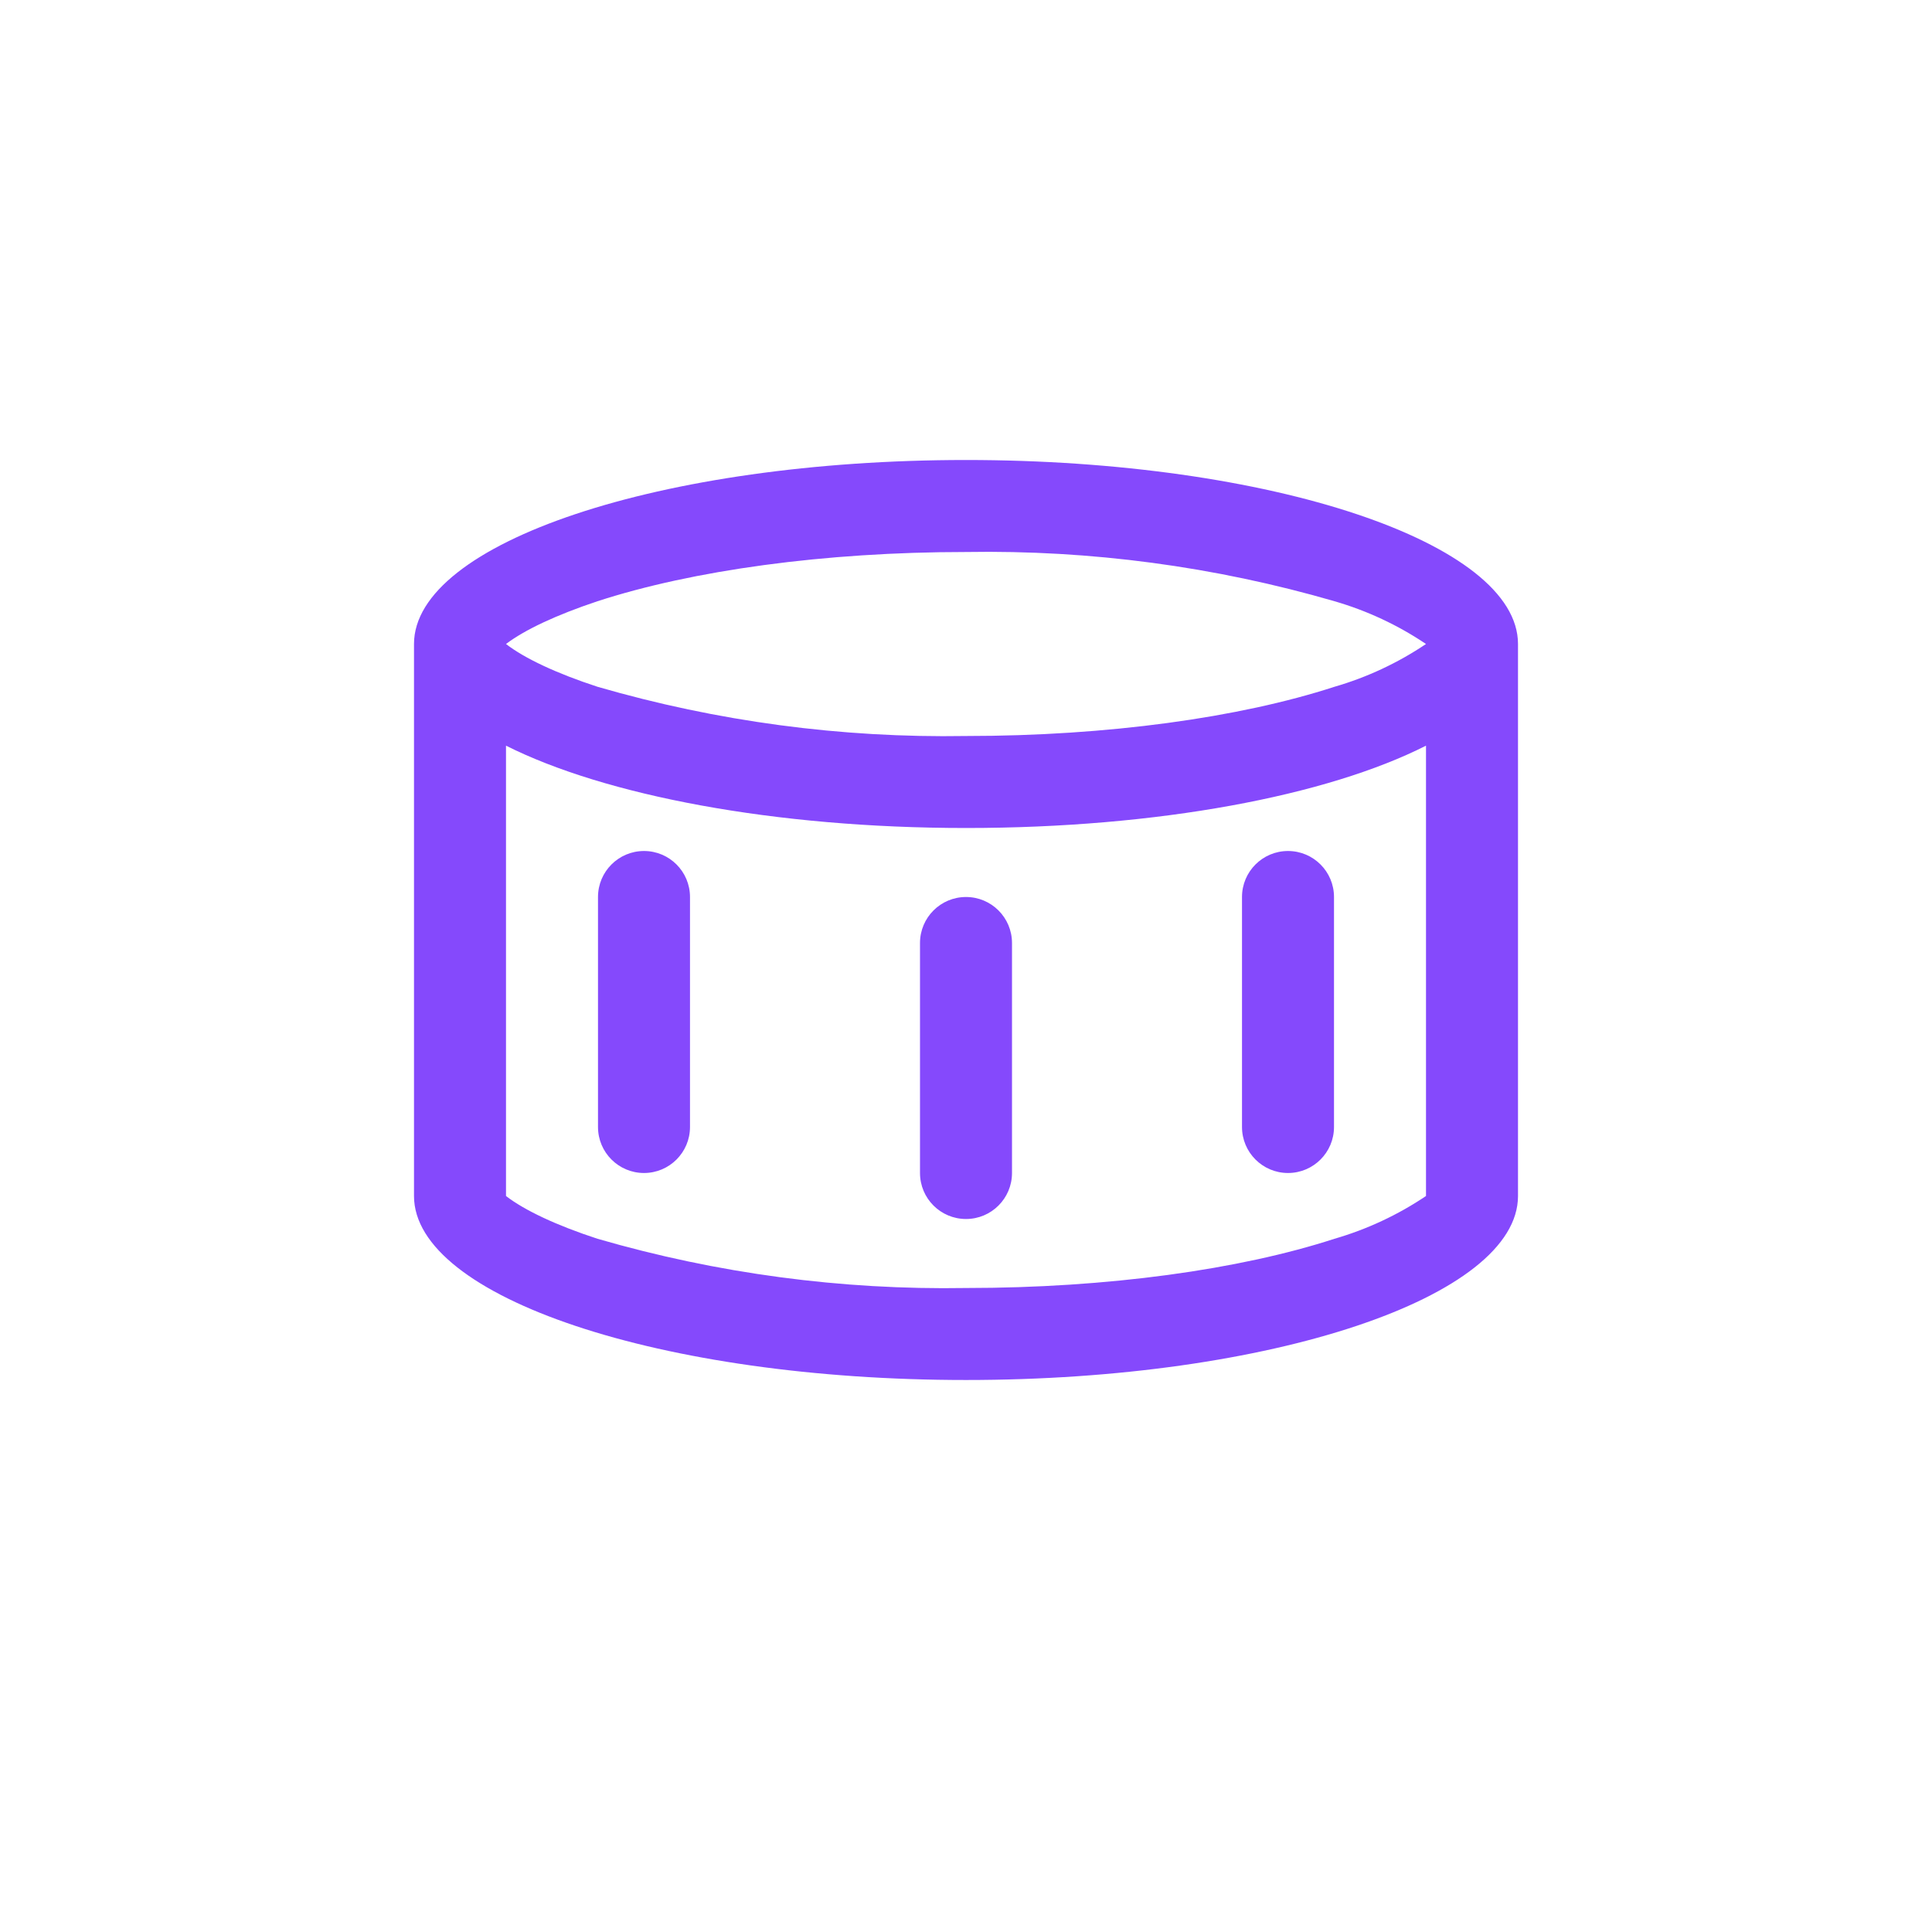
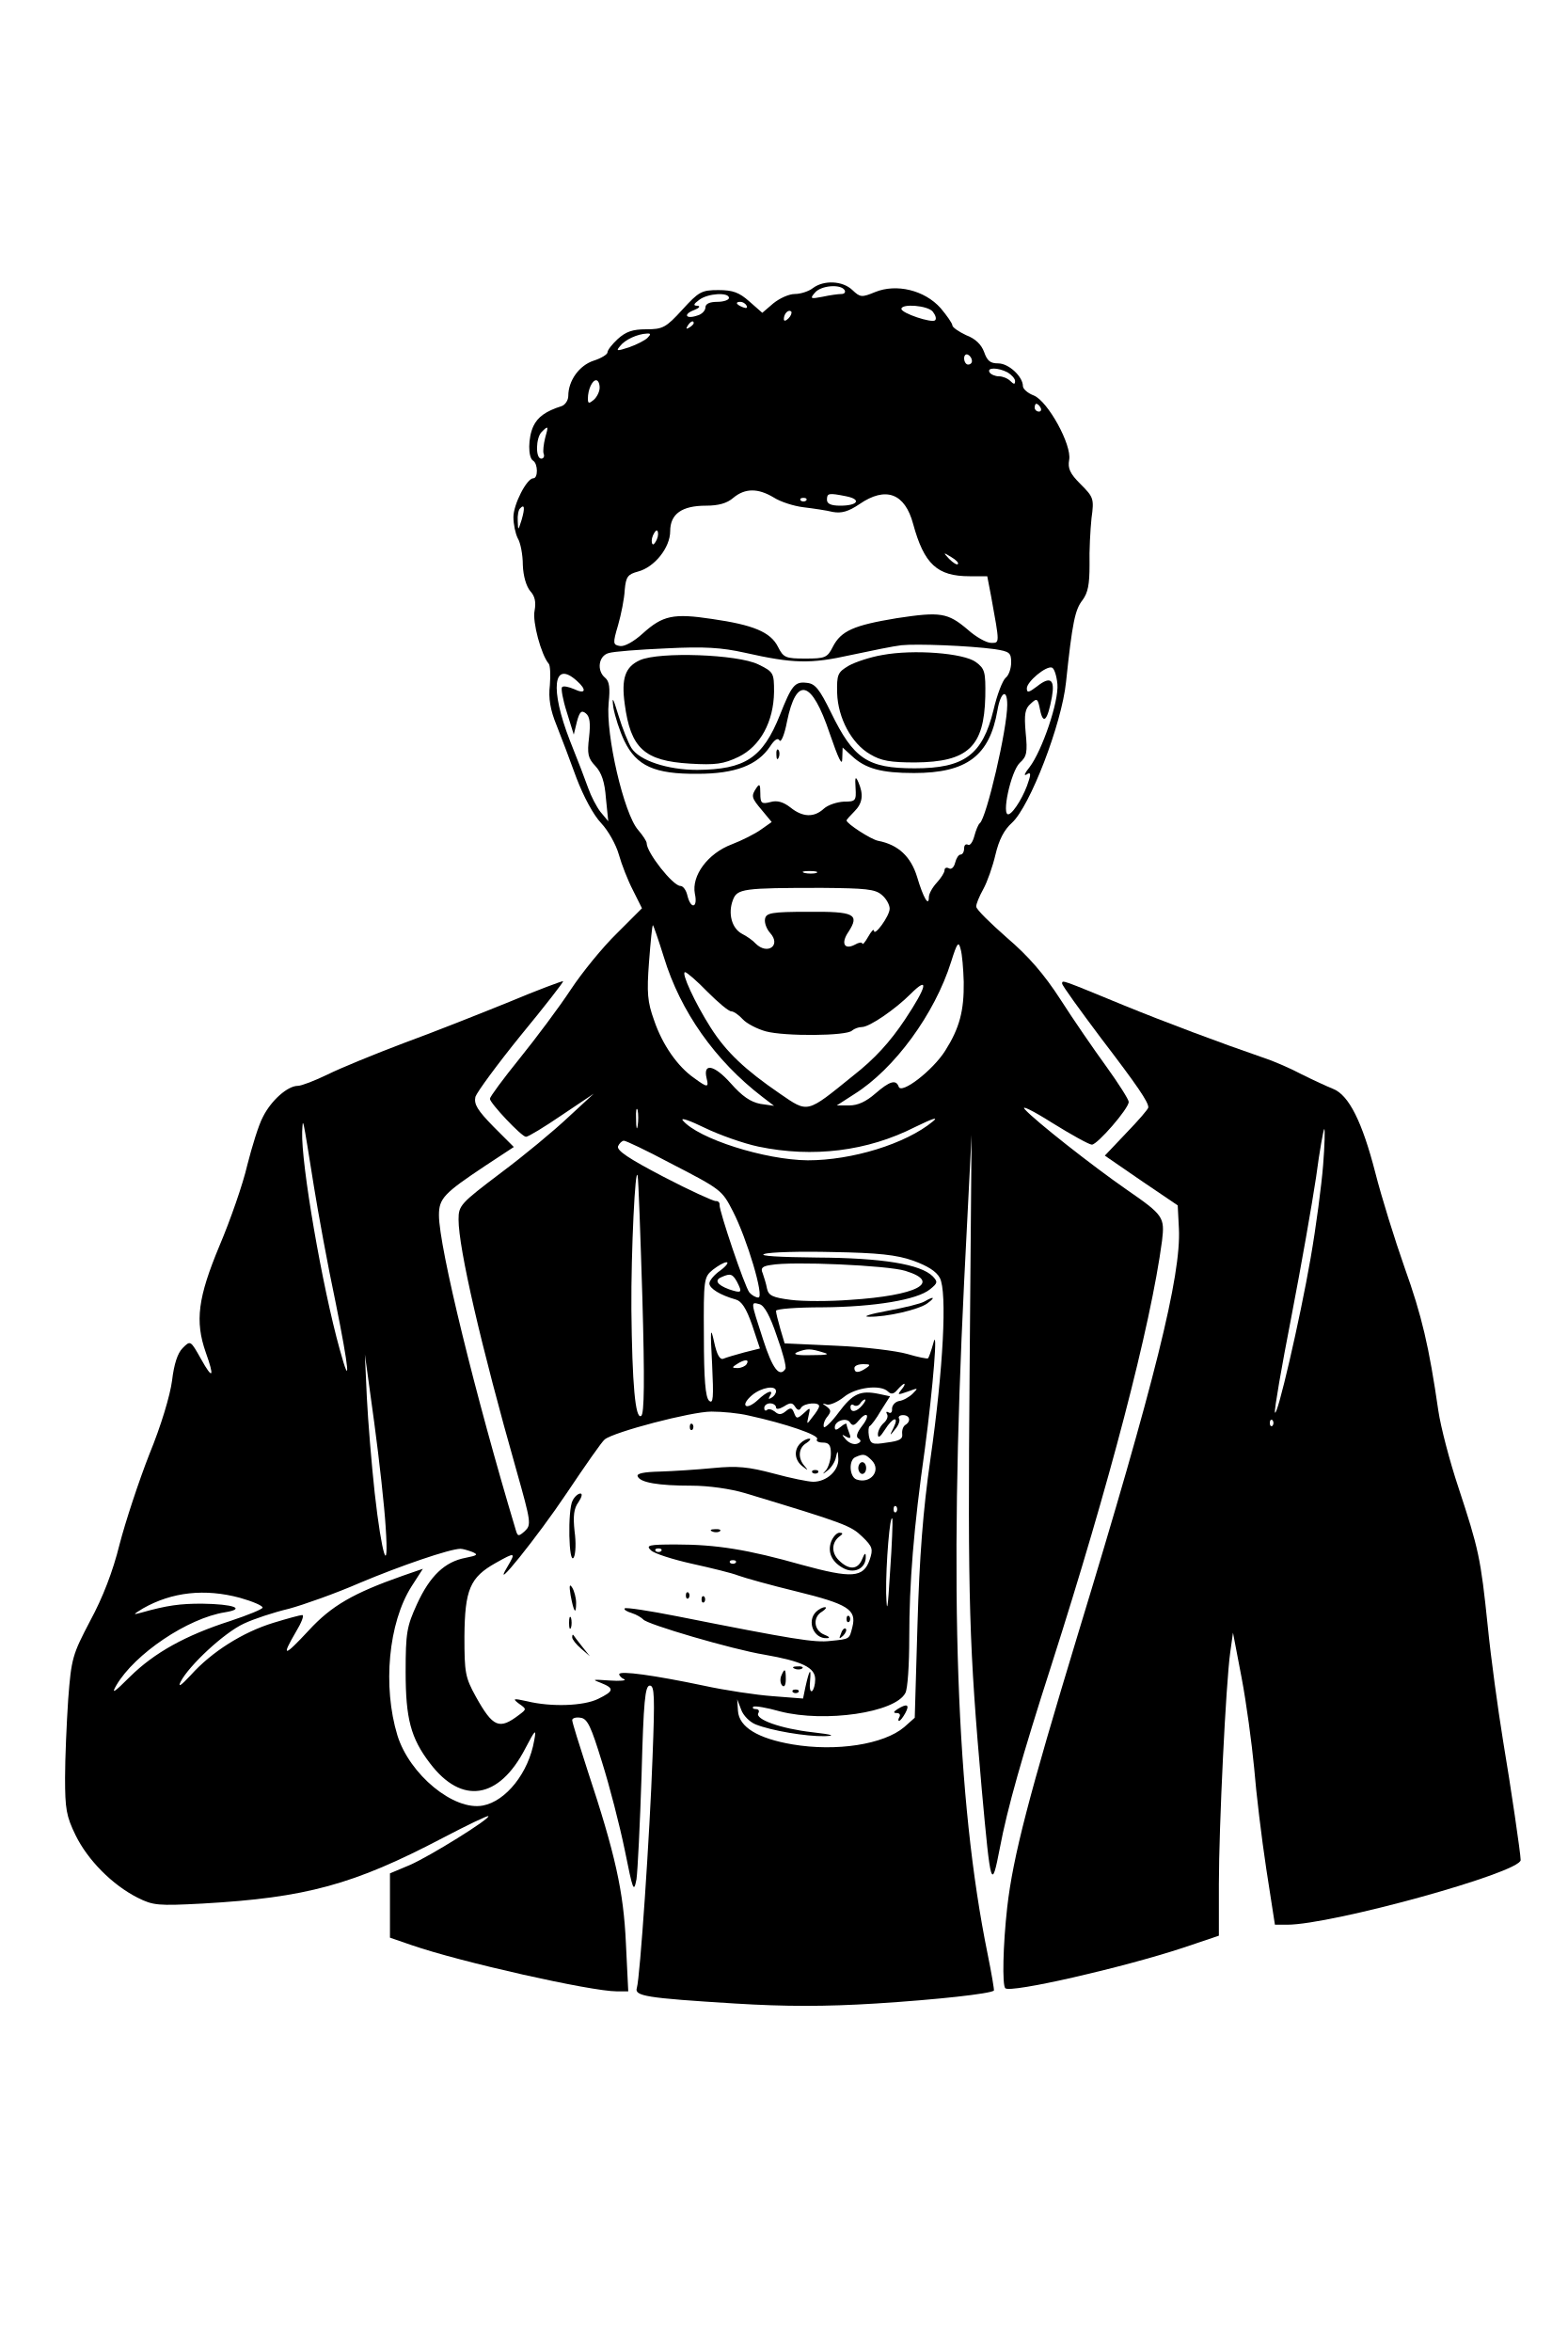
- <svg xmlns="http://www.w3.org/2000/svg" viewBox="0 0 42 42">
-   <g fill="none" fill-rule="evenodd">
-     <path fill="#8549FC" fill-rule="nonzero" d="M11 16.21V26c.4.31 1.1.64 1.99.93A27.1 27.1 0 0 0 21 28c3.08 0 5.95-.4 8.01-1.07A7.1 7.1 0 0 0 31 26v-9.79C28.85 17.3 25.17 18 21 18s-7.85-.71-10-1.79zM33 14v12c0 2.2-5.37 4-12 4S9 28.2 9 26V14c0-2.2 5.37-4 12-4s12 1.8 12 4zm-3.99-.93A27.1 27.1 0 0 0 21 12c-3.08 0-5.95.4-8.01 1.07-.9.3-1.58.62-1.99.93.4.31 1.1.64 1.99.93A27.1 27.1 0 0 0 21 16c3.08 0 5.95-.4 8.01-1.07A7.1 7.1 0 0 0 31 14a7.1 7.1 0 0 0-1.99-.93zM15 24.5a1 1 0 0 1-2 0v-5a1 1 0 0 1 2 0v5zm7 1a1 1 0 0 1-2 0v-5a1 1 0 0 1 2 0v5zm7-1a1 1 0 0 1-2 0v-5a1 1 0 0 1 2 0v5z" />
-     <rect width="42" height="42" />
+ <svg xmlns="http://www.w3.org/2000/svg" version="1.0" width="400pt" height="600pt" viewBox="0 0 400 600" preserveAspectRatio="xMidYMid meet">
+   <g transform="translate(0,600) scale(0.1,-0.1)" fill="#000000" stroke="none">
+     <path d="M2074 5265 c-10 -8 -31 -15 -46 -15 -15 0 -39 -11 -55 -24 l-28 -24 -33 29 c-26 23 -42 29 -79 29 -43 0 -50 -4 -92 -50 -42 -46 -50 -50 -92 -50 -35 0 -52 -6 -73 -25 -14 -13 -26 -28 -26 -34 0 -5 -16 -15 -35 -21 -37 -12 -65 -51 -65 -90 0 -11 -8 -23 -17 -26 -41 -13 -61 -28 -72 -51 -14 -30 -14 -80 -1 -88 13 -8 13 -45 1 -45 -17 0 -51 -67 -51 -99 0 -18 5 -42 11 -54 7 -11 13 -42 13 -68 1 -29 9 -55 19 -67 12 -13 15 -28 11 -50 -6 -28 17 -113 36 -135 4 -4 5 -29 3 -55 -4 -33 1 -63 17 -102 12 -30 35 -91 51 -135 18 -47 43 -94 63 -115 18 -19 38 -55 45 -80 7 -25 23 -66 36 -91 l23 -46 -64 -64 c-36 -35 -89 -100 -118 -144 -29 -44 -88 -123 -130 -175 -42 -52 -76 -98 -76 -103 0 -11 81 -97 92 -97 6 0 47 25 91 55 l82 55 -65 -60 c-36 -34 -113 -98 -172 -142 -103 -78 -108 -83 -108 -119 0 -73 57 -321 148 -641 37 -131 38 -138 21 -154 -16 -14 -18 -14 -23 3 -103 343 -196 722 -196 803 0 43 13 56 118 126 l73 48 -52 52 c-41 42 -50 57 -46 76 4 12 56 83 116 157 61 74 109 136 108 138 -2 1 -64 -22 -138 -53 -74 -30 -195 -78 -269 -105 -74 -28 -162 -64 -194 -80 -33 -16 -67 -29 -76 -29 -26 0 -68 -37 -89 -79 -11 -20 -28 -76 -40 -123 -11 -48 -43 -140 -71 -206 -55 -132 -63 -192 -35 -272 23 -64 18 -71 -12 -17 -27 48 -27 48 -47 28 -13 -13 -22 -41 -27 -83 -5 -38 -28 -115 -58 -188 -27 -69 -61 -172 -76 -230 -17 -69 -43 -136 -75 -195 -45 -86 -48 -95 -56 -200 -4 -60 -8 -151 -8 -200 0 -79 3 -98 27 -147 31 -63 93 -126 158 -159 40 -20 52 -21 166 -15 264 15 385 48 612 167 63 33 115 58 117 56 6 -6 -150 -103 -201 -125 l-50 -21 0 -82 0 -82 55 -19 c124 -43 458 -118 524 -118 l29 0 -6 123 c-6 132 -27 227 -98 441 -21 65 -39 122 -39 128 0 5 10 8 21 6 18 -2 27 -22 55 -113 19 -60 45 -161 58 -224 21 -104 23 -111 30 -75 3 21 9 141 13 266 5 189 9 228 21 228 12 0 13 -27 7 -182 -7 -198 -32 -563 -40 -589 -7 -21 23 -26 250 -40 130 -8 230 -8 360 0 158 10 292 25 301 33 1 2 -6 44 -16 93 -80 392 -99 923 -60 1715 l19 375 -5 -600 c-5 -595 -1 -706 31 -1070 23 -253 25 -258 46 -150 19 101 57 235 131 465 148 462 254 867 283 1085 7 60 4 65 -90 130 -88 61 -234 176 -260 205 -11 12 20 -3 69 -34 50 -31 95 -56 102 -56 14 0 94 92 94 109 0 6 -26 47 -57 90 -32 44 -85 121 -117 171 -42 65 -82 111 -137 158 -42 37 -78 72 -78 79 -1 6 8 27 18 45 10 18 24 58 31 88 9 38 22 63 42 81 46 42 127 252 138 359 16 152 23 185 42 209 14 19 18 40 18 90 -1 36 2 90 5 119 7 50 5 54 -28 87 -27 27 -33 40 -29 62 7 38 -54 149 -90 164 -16 6 -28 17 -28 24 0 24 -36 58 -63 58 -20 0 -28 6 -36 29 -7 19 -22 34 -46 43 -19 9 -35 20 -35 25 0 5 -14 25 -30 44 -41 46 -113 63 -167 41 -34 -14 -38 -14 -58 5 -25 24 -73 26 -101 5z m81 -5 c3 -5 0 -10 -8 -10 -8 0 -30 -3 -48 -7 -31 -6 -33 -5 -20 10 15 19 66 23 76 7z m-295 -20 c0 -5 -13 -10 -30 -10 -19 0 -30 -5 -30 -14 0 -8 -9 -18 -21 -21 -29 -10 -37 3 -8 14 13 5 17 10 9 11 -12 0 -11 4 4 15 22 17 76 20 76 5z m45 -20 c3 -6 -1 -7 -9 -4 -18 7 -21 14 -7 14 6 0 13 -4 16 -10z m475 -15 c7 -9 10 -18 6 -22 -8 -8 -86 18 -86 29 0 14 67 9 80 -7z m-368 -17 c-7 -7 -12 -8 -12 -2 0 14 12 26 19 19 2 -3 -1 -11 -7 -17z m-242 -12 c0 -3 -5 -8 -12 -12 -7 -4 -8 -3 -4 4 7 12 16 16 16 8z m-118 -38 c-6 -6 -27 -17 -47 -24 -31 -10 -34 -10 -23 3 13 17 45 31 68 32 11 1 11 -2 2 -11z m828 -59 c0 -5 -4 -9 -10 -9 -5 0 -10 7 -10 16 0 8 5 12 10 9 6 -3 10 -10 10 -16z m91 -29 c10 -6 19 -16 19 -22 0 -9 -3 -9 -12 0 -7 7 -20 12 -29 12 -10 0 -21 5 -24 10 -8 13 21 13 46 0z m-1041 -39 c0 -10 -7 -24 -15 -31 -12 -10 -15 -10 -15 3 0 23 11 47 21 47 5 0 9 -8 9 -19z m1125 -51 c3 -5 1 -10 -4 -10 -6 0 -11 5 -11 10 0 6 2 10 4 10 3 0 8 -4 11 -10z m-1264 -77 c-4 -16 -6 -34 -4 -40 3 -7 0 -13 -6 -13 -15 0 -14 53 1 68 17 17 18 16 9 -15z m583 -152 c17 -11 51 -22 76 -25 25 -3 59 -8 75 -12 22 -4 40 1 68 20 67 46 116 28 137 -51 28 -102 61 -133 144 -133 l45 0 10 -52 c22 -121 22 -118 0 -118 -12 0 -39 15 -60 34 -51 43 -69 46 -181 29 -109 -18 -142 -32 -163 -73 -14 -28 -20 -30 -70 -30 -50 0 -56 2 -70 30 -19 38 -64 56 -168 71 -99 15 -126 9 -177 -37 -23 -21 -47 -34 -58 -32 -18 3 -19 6 -5 53 8 28 16 68 17 90 3 34 8 40 34 47 42 11 82 61 82 103 0 44 30 65 91 65 32 0 54 6 70 20 30 25 63 25 103 1z m185 3 c40 -8 30 -24 -15 -24 -24 0 -34 5 -34 15 0 17 4 18 49 9z m-102 -11 c-4 -3 -10 -3 -14 0 -3 4 0 7 7 7 7 0 10 -3 7 -7z m-726 -49 c-9 -28 -9 -29 -10 -3 -1 14 2 29 6 32 11 12 13 2 4 -29z m345 -50 c-4 -9 -9 -15 -11 -12 -3 3 -3 13 1 22 4 9 9 15 11 12 3 -3 3 -13 -1 -22z m768 -63 c-2 -3 -12 3 -22 13 -16 17 -16 18 5 5 12 -7 20 -15 17 -18z m94 -217 c38 -6 42 -9 42 -34 0 -15 -6 -33 -14 -39 -8 -7 -22 -43 -31 -82 -28 -115 -75 -149 -201 -149 -121 0 -156 24 -214 143 -29 59 -40 73 -61 75 -31 4 -39 -6 -69 -82 -44 -110 -89 -139 -211 -140 -76 0 -148 24 -168 56 -8 13 -23 50 -33 83 -14 46 -17 51 -13 20 4 -22 16 -60 28 -85 31 -64 77 -85 187 -84 96 0 153 22 185 70 11 17 20 23 24 15 4 -6 13 16 19 48 24 117 63 107 109 -30 22 -64 32 -85 32 -65 l1 29 23 -21 c35 -33 76 -44 159 -44 135 0 193 44 213 160 8 47 25 57 25 14 0 -62 -53 -289 -70 -302 -4 -3 -10 -18 -14 -33 -4 -15 -11 -25 -16 -22 -6 3 -10 -1 -10 -9 0 -9 -4 -16 -9 -16 -5 0 -11 -9 -14 -21 -3 -12 -10 -18 -16 -14 -6 3 -11 1 -11 -5 0 -6 -9 -20 -20 -32 -11 -12 -20 -28 -20 -37 0 -25 -14 -2 -30 52 -16 52 -48 82 -99 92 -18 3 -81 44 -81 52 0 2 9 12 20 23 21 21 24 43 10 75 -7 16 -9 13 -7 -15 2 -33 0 -35 -30 -35 -17 -1 -40 -8 -51 -18 -25 -23 -54 -22 -85 3 -18 14 -34 19 -51 14 -23 -6 -26 -3 -26 22 0 23 -2 26 -10 14 -14 -21 -13 -25 15 -58 l24 -29 -27 -19 c-15 -11 -49 -28 -75 -38 -61 -23 -103 -80 -94 -126 8 -36 -10 -41 -19 -5 -3 14 -11 25 -18 25 -19 0 -86 85 -86 109 0 5 -10 20 -22 34 -36 41 -83 243 -75 324 4 38 2 55 -9 64 -22 18 -17 56 9 63 12 4 78 9 147 12 98 5 141 2 200 -11 124 -28 168 -29 271 -6 52 11 110 23 129 25 39 4 171 -1 238 -10z m160 -89 c4 -44 -39 -170 -71 -212 -12 -15 -16 -23 -8 -19 10 7 12 3 6 -15 -10 -35 -38 -82 -51 -86 -20 -7 5 109 28 131 18 16 20 27 15 77 -4 47 -2 61 13 74 16 15 18 14 24 -17 8 -38 19 -26 30 34 8 45 -4 54 -38 27 -21 -16 -26 -17 -26 -5 0 17 49 58 64 53 6 -2 12 -21 14 -42z m-1226 8 c26 -23 22 -35 -7 -21 -14 6 -28 9 -31 5 -3 -3 2 -32 12 -63 l18 -58 8 33 c7 26 12 30 23 21 10 -8 12 -25 8 -61 -5 -42 -3 -53 16 -73 16 -17 24 -41 27 -82 l6 -59 -20 24 c-10 13 -24 40 -31 60 -7 20 -28 75 -47 122 -51 131 -43 207 18 152z m611 -490 c-7 -2 -21 -2 -30 0 -10 3 -4 5 12 5 17 0 24 -2 18 -5z m167 -56 c11 -9 20 -25 20 -35 0 -19 -40 -73 -40 -56 -1 5 -7 -2 -15 -16 -8 -14 -14 -21 -15 -17 0 4 -9 3 -19 -3 -27 -14 -36 4 -16 33 29 45 15 52 -103 51 -94 0 -107 -3 -110 -18 -2 -10 4 -26 13 -36 29 -32 -7 -57 -37 -27 -7 8 -23 19 -35 25 -26 14 -36 52 -23 86 11 29 25 31 228 31 110 -1 135 -3 152 -18z m-556 -159 c42 -138 131 -264 251 -356 l30 -23 -35 5 c-25 5 -46 19 -76 53 -41 46 -71 53 -61 12 6 -24 2 -24 -32 1 -42 29 -81 85 -102 147 -17 47 -19 70 -13 149 4 52 8 94 10 94 1 0 14 -37 28 -82z m765 -63 c1 -74 -11 -118 -47 -175 -32 -51 -113 -113 -119 -92 -7 19 -23 14 -60 -18 -23 -20 -44 -30 -66 -30 l-32 0 45 29 c102 64 205 204 247 338 15 48 19 53 24 32 4 -13 7 -51 8 -84z m-654 -25 c27 -27 54 -50 61 -50 6 0 19 -9 29 -20 10 -11 37 -25 59 -31 48 -13 207 -12 220 2 6 5 17 9 25 9 20 0 86 46 124 84 49 49 42 19 -14 -65 -38 -57 -77 -100 -132 -143 -120 -97 -114 -96 -187 -46 -89 61 -137 106 -177 169 -40 63 -76 141 -65 141 4 0 30 -22 57 -50z m-178 -342 c-2 -13 -4 -5 -4 17 -1 22 1 32 4 23 2 -10 2 -28 0 -40z m308 -53 c139 -29 278 -12 400 50 45 22 61 27 45 14 -69 -57 -206 -99 -319 -99 -109 1 -280 55 -319 102 -6 8 19 -1 56 -19 37 -18 99 -40 137 -48z m-1134 -102 c11 -68 35 -200 55 -294 35 -173 40 -228 11 -122 -45 161 -99 475 -96 556 2 37 0 48 30 -140z m907 61 c134 -69 134 -70 162 -124 36 -70 81 -220 65 -220 -7 0 -17 6 -23 13 -12 15 -77 208 -76 223 1 6 -4 11 -10 10 -6 0 -66 27 -133 62 -88 46 -120 67 -116 78 3 7 10 14 15 14 5 0 58 -25 116 -56z m-69 -344 c6 -212 5 -297 -3 -302 -15 -10 -23 81 -25 272 -1 147 10 372 16 340 2 -8 7 -148 12 -310z m691 94 c36 -13 59 -27 68 -44 19 -35 9 -232 -24 -462 -19 -131 -28 -251 -33 -422 l-7 -238 -27 -24 c-52 -44 -173 -63 -285 -44 -88 15 -136 44 -139 85 l-2 30 10 -26 c5 -15 22 -32 37 -38 40 -16 129 -31 176 -30 29 1 21 4 -31 10 -80 9 -148 33 -138 49 3 5 1 10 -6 10 -7 0 -10 3 -7 6 3 3 34 -2 69 -12 114 -29 293 -3 319 47 6 10 10 73 10 141 0 139 11 279 40 483 21 158 34 320 21 267 -5 -18 -11 -35 -13 -37 -2 -2 -26 3 -53 11 -28 8 -109 18 -181 21 l-132 6 -11 37 c-6 21 -11 41 -11 46 0 5 53 9 118 9 133 1 242 19 275 46 20 16 20 19 7 33 -31 31 -129 47 -295 48 -96 1 -150 4 -135 9 14 5 93 7 175 5 115 -2 163 -7 205 -22z m-492 -25 c-16 -11 -28 -26 -28 -33 0 -13 28 -30 67 -41 15 -4 27 -22 42 -65 l20 -60 -40 -10 c-22 -6 -46 -13 -53 -16 -9 -4 -17 10 -24 43 -9 41 -10 32 -5 -57 4 -86 3 -103 -8 -93 -9 9 -13 54 -13 164 -1 147 0 151 23 170 13 10 28 19 35 19 6 0 -1 -10 -16 -21z m472 -1 c95 -29 30 -63 -141 -74 -52 -4 -120 -4 -151 0 -47 6 -57 11 -61 29 -2 12 -8 30 -11 39 -6 13 -1 18 21 21 53 10 298 -1 343 -15z m-430 -27 c15 -29 13 -31 -20 -20 -32 12 -38 24 -17 32 21 9 26 7 37 -12z m102 -139 c15 -41 25 -79 22 -84 -15 -23 -33 0 -57 75 -32 99 -32 96 -9 90 12 -3 27 -30 44 -81z m118 -42 c19 -5 11 -7 -30 -7 -38 -1 -49 2 -35 8 24 9 33 9 65 -1z m-1116 -445 c9 -133 -10 -74 -28 87 -8 73 -17 183 -20 243 l-5 110 24 -175 c13 -96 26 -215 29 -265z m921 415 c-3 -5 -14 -10 -23 -10 -15 0 -15 2 -2 10 20 13 33 13 25 0z m305 -10 c-19 -13 -30 -13 -30 0 0 6 10 10 23 10 18 0 19 -2 7 -10z m90 -55 c-11 -14 -10 -14 16 -5 27 10 28 10 13 -5 -9 -9 -25 -18 -35 -19 -10 -2 -18 -11 -18 -20 1 -8 -3 -13 -9 -9 -5 3 -7 1 -4 -4 4 -6 0 -16 -8 -23 -8 -7 -15 -20 -15 -29 0 -11 6 -7 18 12 20 32 37 36 22 5 -11 -22 -10 -22 4 -4 9 10 13 23 10 27 -3 5 2 9 10 9 18 0 21 -16 6 -25 -6 -4 -9 -14 -8 -23 2 -13 -7 -18 -39 -22 -37 -6 -42 -4 -46 17 -2 12 -1 24 2 25 4 2 17 19 29 40 l23 36 -28 6 c-48 10 -67 1 -103 -47 -19 -26 -37 -42 -38 -37 -2 6 2 18 9 26 10 13 10 17 -2 26 -12 8 -12 9 1 5 8 -2 28 7 43 19 30 25 94 33 113 14 8 -8 15 -6 24 5 7 8 15 15 17 15 3 0 0 -7 -7 -15z m-320 -4 c0 -6 -5 -13 -12 -17 -7 -4 -8 -3 -4 4 12 19 -6 14 -31 -10 -13 -12 -26 -18 -30 -14 -5 4 3 16 16 27 24 20 61 26 61 10z m220 -36 c-14 -17 -30 -20 -30 -4 0 5 4 8 9 4 5 -3 12 -1 16 5 3 5 9 10 12 10 3 0 0 -7 -7 -15z m-220 -5 c0 -6 8 -5 20 2 17 11 22 10 29 -1 6 -9 11 -10 15 -2 8 12 46 15 46 4 0 -5 -8 -17 -17 -28 -15 -20 -15 -20 -10 3 5 22 5 23 -12 7 -17 -15 -19 -15 -25 1 -5 13 -9 14 -21 4 -11 -9 -18 -10 -28 -1 -8 6 -17 8 -20 4 -4 -3 -7 -1 -7 5 0 7 7 12 15 12 8 0 15 -5 15 -10z m-70 -21 c96 -21 180 -50 175 -60 -4 -5 3 -9 14 -9 16 0 21 -6 21 -28 0 -15 -6 -34 -12 -42 -11 -12 -10 -12 4 -1 9 7 19 22 21 34 4 18 5 18 6 -5 1 -30 -30 -58 -64 -58 -12 0 -57 9 -101 21 -64 17 -93 20 -154 14 -41 -4 -103 -8 -136 -9 -42 -1 -60 -5 -57 -12 6 -16 52 -24 138 -24 43 0 99 -8 136 -19 255 -77 270 -83 299 -111 27 -26 28 -32 19 -59 -16 -46 -45 -48 -173 -13 -138 39 -218 52 -321 52 -70 0 -78 -2 -64 -15 8 -8 55 -23 104 -34 50 -11 103 -24 118 -30 16 -6 84 -25 150 -41 130 -32 153 -46 142 -90 -8 -32 -6 -31 -56 -36 -40 -5 -95 4 -392 63 -71 14 -130 23 -133 20 -3 -3 5 -8 18 -12 13 -4 25 -12 29 -16 7 -12 229 -77 309 -90 97 -17 130 -33 130 -63 0 -14 -4 -27 -8 -30 -5 -3 -7 9 -5 27 3 35 -2 28 -12 -17 l-6 -29 -77 6 c-42 3 -122 15 -177 27 -124 26 -215 39 -215 29 0 -4 6 -10 13 -13 6 -3 -10 -5 -38 -3 -43 3 -46 3 -22 -6 35 -14 34 -21 -7 -41 -37 -18 -119 -21 -181 -6 -36 8 -38 7 -21 -6 20 -14 20 -14 0 -29 -50 -38 -66 -32 -110 47 -27 49 -29 61 -29 153 1 120 14 151 80 188 50 28 52 28 29 -11 -43 -72 77 77 152 189 47 70 90 132 97 137 23 19 221 71 272 71 28 0 70 -4 95 -10z m290 -26 c-14 -18 -17 -29 -9 -33 7 -5 6 -9 -4 -13 -9 -3 -21 2 -29 11 -11 13 -11 14 1 7 11 -6 13 -4 8 9 -4 10 -7 20 -7 23 0 3 -7 0 -15 -7 -11 -9 -15 -9 -15 -1 0 17 31 26 39 12 6 -9 11 -8 21 4 22 27 32 16 10 -12z m24 -88 c26 -26 -3 -62 -39 -49 -18 7 -20 50 -2 57 20 9 25 8 41 -8z m63 -132 c-4 -3 -7 0 -7 7 0 7 3 10 7 7 3 -4 3 -10 0 -14z m-16 -153 c-6 -99 -8 -110 -10 -54 -1 73 10 207 16 189 1 -6 -1 -66 -6 -135z m-1066 51 c16 -7 13 -9 -17 -15 -53 -10 -91 -46 -124 -118 -26 -57 -29 -73 -29 -173 0 -119 13 -169 62 -233 81 -107 176 -92 243 37 26 50 29 52 23 21 -14 -82 -72 -155 -131 -166 -74 -14 -187 79 -218 179 -38 125 -23 287 36 380 l29 45 -52 -18 c-125 -44 -181 -76 -239 -139 -64 -69 -71 -69 -33 -4 14 23 22 43 16 43 -5 0 -38 -9 -74 -20 -78 -24 -157 -74 -210 -133 -25 -27 -34 -33 -26 -17 21 41 111 125 161 148 25 12 77 29 115 38 37 10 119 39 181 66 102 43 230 87 257 87 6 0 19 -4 30 -8z m482 2 c-4 -3 -10 -3 -14 0 -3 4 0 7 7 7 7 0 10 -3 7 -7z m190 -30 c-4 -3 -10 -3 -14 0 -3 4 0 7 7 7 7 0 10 -3 7 -7z m-1265 -89 c32 -9 58 -20 58 -25 0 -4 -37 -19 -82 -34 -115 -37 -194 -81 -256 -142 -41 -41 -49 -46 -35 -22 47 80 182 171 277 186 55 9 22 21 -59 22 -55 0 -88 -4 -155 -23 -22 -6 -21 -5 5 11 74 42 158 51 247 27z" />
+     <path d="M2251 4329 c-30 -5 -69 -18 -85 -27 -29 -17 -31 -23 -30 -70 2 -64 37 -129 84 -156 28 -17 52 -21 115 -21 135 1 176 40 179 168 1 63 -1 71 -24 88 -31 23 -159 33 -239 18z" />
+     <path d="M1633 4316 c-38 -17 -48 -47 -39 -112 15 -113 50 -145 166 -152 66 -4 86 -1 124 17 56 27 90 90 91 166 0 48 -1 51 -40 70 -53 26 -252 33 -302 11z" />
+     <path d="M1981 4074 c0 -11 3 -14 6 -6 3 7 2 16 -1 19 -3 4 -6 -2 -5 -13z" />
+     <path d="M2359 2680 c-10 -6 -52 -16 -95 -24 -44 -8 -65 -15 -47 -15 45 -1 127 18 149 34 22 16 17 19 -7 5z" />
+     <path d="M2290 1640 c-11 -7 -11 -10 -2 -10 7 0 10 -4 7 -10 -3 -5 -4 -10 -1 -10 3 0 10 9 16 20 12 22 4 25 -20 10z" />
+     <path d="M1760 2360 c0 -7 3 -10 7 -7 3 4 3 10 0 14 -4 3 -7 0 -7 -7z" />
+     <path d="M2042 2318 c-17 -17 -15 -43 6 -59 14 -11 15 -11 5 1 -18 20 -16 47 5 59 9 6 12 11 7 11 -6 0 -16 -5 -23 -12z" />
+     <path d="M2073 2243 c4 -3 10 -3 14 0 3 4 0 7 -7 7 -7 0 -10 -3 -7 -7z" />
+     <path d="M1461 2172 c-13 -24 -10 -167 3 -145 5 9 6 39 2 67 -4 38 -2 58 10 74 8 12 11 22 5 22 -6 0 -15 -8 -20 -18z" />
+     <path d="M1818 2093 c7 -3 16 -2 19 1 4 3 -2 6 -13 5 -11 0 -14 -3 -6 -6z" />
+     <path d="M2121 2068 c-11 -29 3 -55 34 -70 28 -13 55 3 54 31 0 11 -3 9 -9 -6 -11 -28 -34 -29 -60 -3 -20 20 -18 47 4 62 7 5 7 8 -2 8 -7 0 -16 -10 -21 -22z" />
+     <path d="M1456 1930 c8 -43 14 -51 14 -19 0 13 -5 31 -10 39 -7 11 -8 5 -4 -20z" />
+     <path d="M1750 1930 c0 -7 3 -10 7 -7 3 4 3 10 0 14 -4 3 -7 0 -7 -7z" />
+     <path d="M1790 1920 c0 -7 3 -10 7 -7 3 4 3 10 0 14 -4 3 -7 0 -7 -7z" />
+     <path d="M2082 1888 c-24 -24 -6 -69 28 -67 9 0 6 4 -7 9 -27 11 -30 45 -5 59 9 6 12 11 7 11 -6 0 -16 -5 -23 -12z" />
+     <path d="M1452 1860 c0 -14 2 -19 5 -12 2 6 2 18 0 25 -3 6 -5 1 -5 -13z" />
+     <path d="M2160 1870 c0 -7 3 -10 7 -7 3 4 3 10 0 14 -4 3 -7 0 -7 -7z" />
+     <path d="M2146 1833 c-6 -14 -5 -15 5 -6 7 7 10 15 7 18 -3 3 -9 -2 -12 -12z" />
+     <path d="M1460 1823 c0 -5 10 -18 23 -29 l22 -19 -20 25 c-11 14 -21 27 -22 29 -2 2 -3 0 -3 -6z" />
+     <path d="M2028 1743 c7 -3 16 -2 19 1 4 3 -2 6 -13 5 -11 0 -14 -3 -6 -6z" />
+     <path d="M1993 1724 c-3 -8 -2 -19 3 -24 5 -5 9 1 9 16 0 28 -3 30 -12 8z" />
+     <path d="M2023 1683 c4 -3 10 -3 14 0 3 4 0 7 -7 7 -7 0 -10 -3 -7 -7z" />
+     <path d="M2190 2255 c0 -8 5 -15 10 -15 6 0 10 7 10 15 0 8 -4 15 -10 15 -5 0 -10 -7 -10 -15z" />
+     <path d="M2710 3491 c0 -5 45 -67 99 -139 94 -123 121 -163 121 -177 0 -4 -25 -33 -56 -65 l-55 -58 93 -64 93 -63 3 -59 c6 -119 -61 -390 -258 -1036 -125 -412 -165 -565 -180 -695 -11 -98 -13 -199 -5 -207 13 -13 298 52 453 103 l92 31 0 131 c0 147 18 514 29 592 l7 50 22 -115 c12 -63 26 -167 32 -230 5 -63 19 -179 31 -258 l22 -142 31 0 c114 0 596 133 596 165 0 16 -25 186 -45 305 -13 80 -31 211 -39 292 -18 174 -23 196 -75 354 -22 66 -45 154 -51 195 -24 165 -42 242 -86 365 -25 71 -59 180 -75 243 -33 128 -67 197 -107 213 -15 6 -52 23 -82 38 -30 16 -75 35 -100 43 -102 35 -249 90 -354 133 -156 64 -156 65 -156 55z m666 -463 c-4 -51 -18 -158 -32 -238 -27 -156 -86 -410 -91 -393 -2 6 17 116 42 244 25 129 53 289 63 356 9 68 19 123 21 123 2 0 1 -42 -3 -92z m-129 -665 c-4 -3 -7 0 -7 7 0 7 3 10 7 7 3 -4 3 -10 0 -14z" />
  </g>
</svg>
